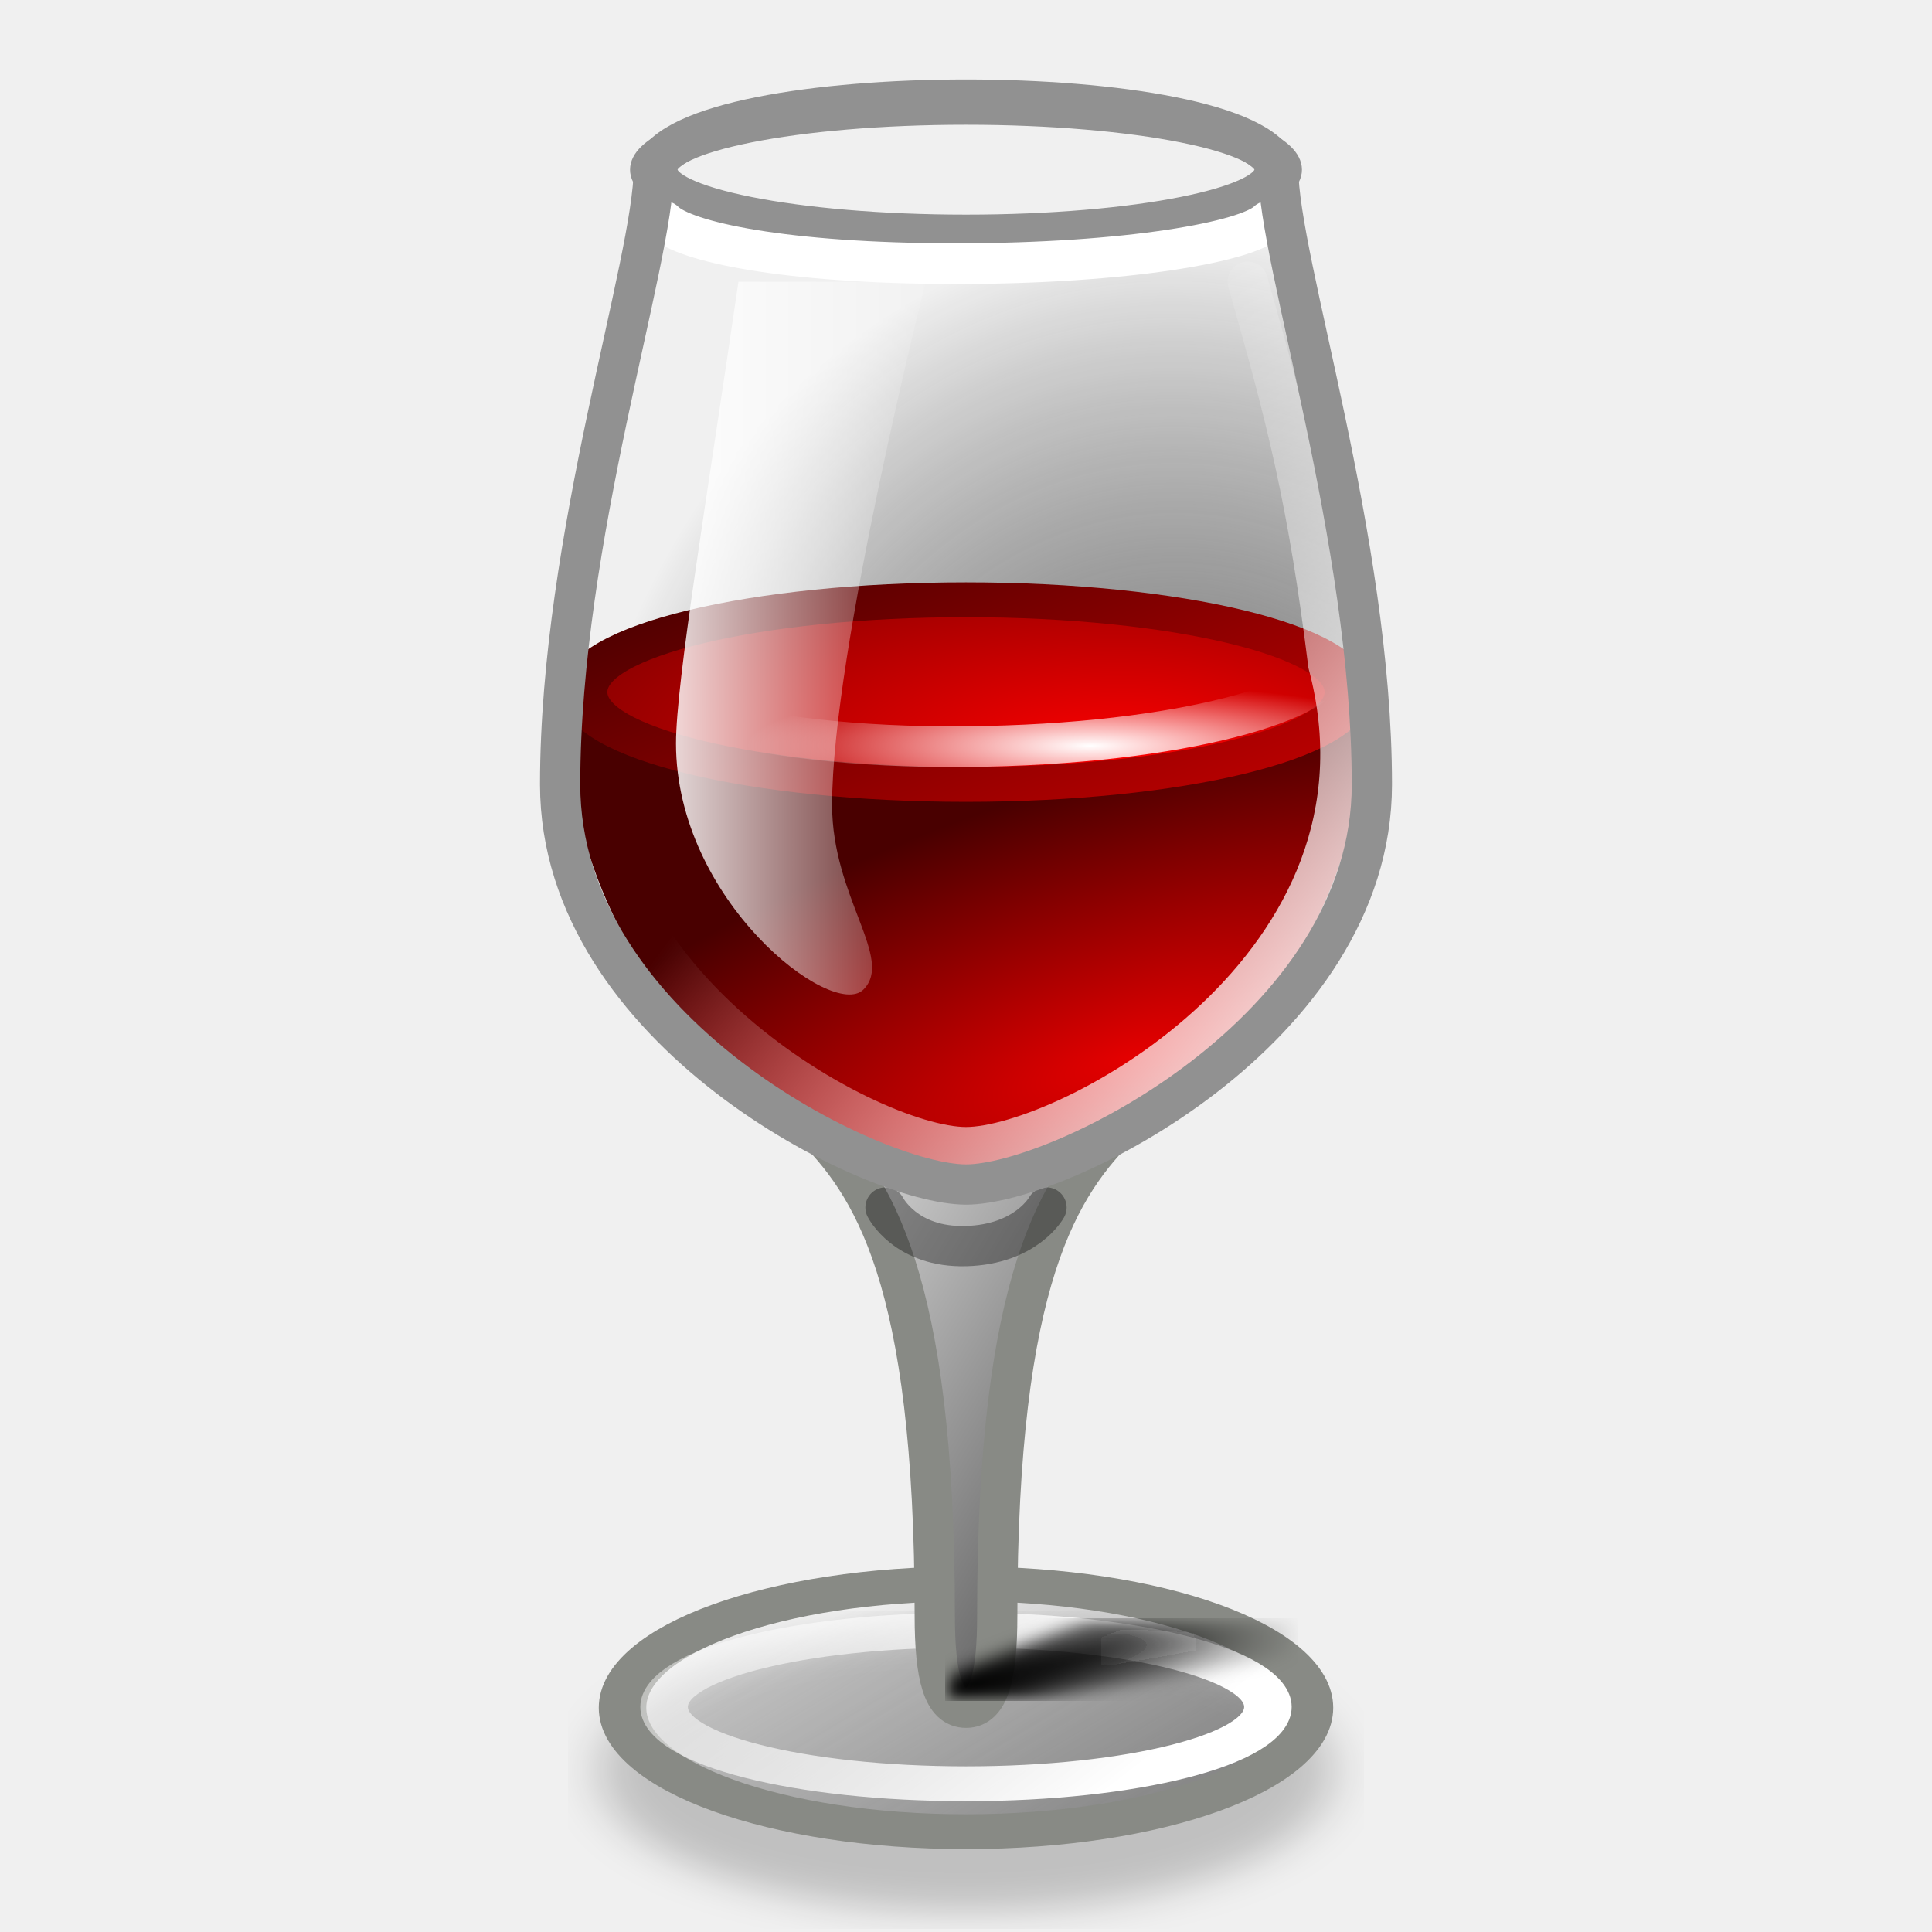
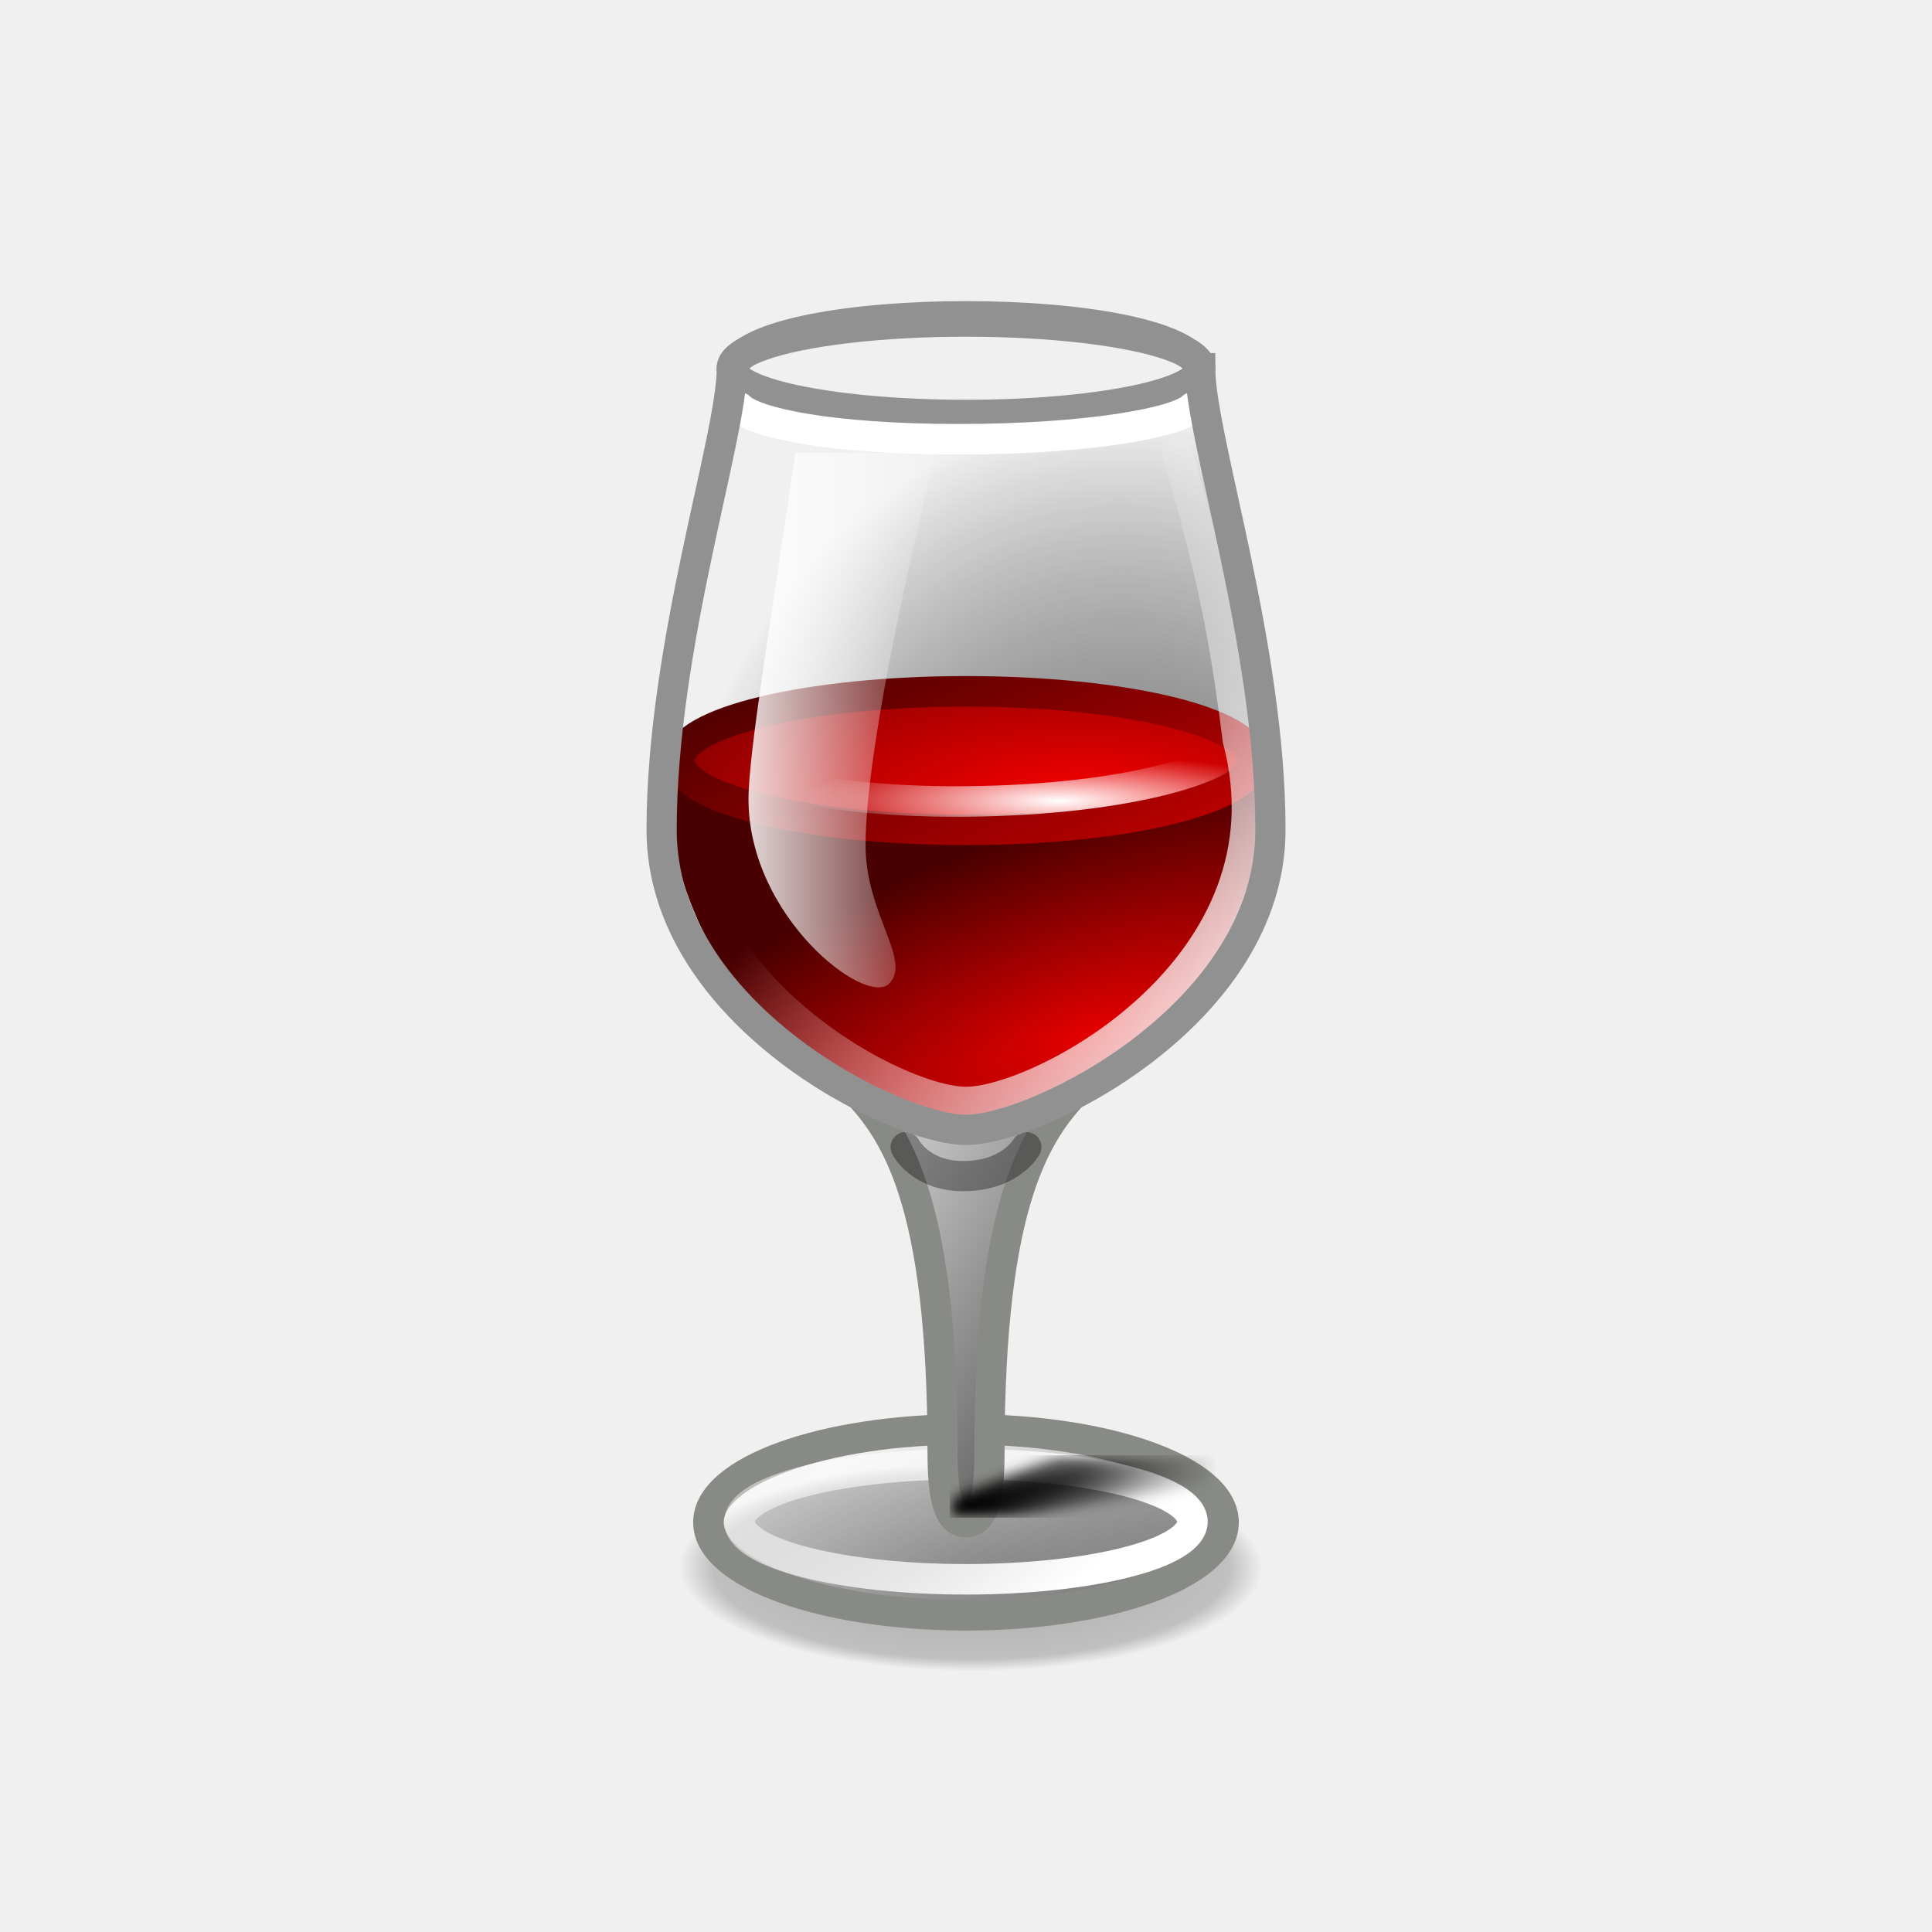
- <svg xmlns="http://www.w3.org/2000/svg" xmlns:xlink="http://www.w3.org/1999/xlink" version="1.0" width="48" height="48" id="svg2">
+ <svg xmlns="http://www.w3.org/2000/svg" xmlns:xlink="http://www.w3.org/1999/xlink" id="svg2" height="64" width="64" version="1.1">
  <defs id="defs4">
-     <linearGradient id="linearGradient4402">
-       <stop id="stop4404" style="stop-color:#e80000;stop-opacity:1" offset="0" />
-       <stop id="stop4406" style="stop-color:#490000;stop-opacity:1" offset="1" />
+     <linearGradient id="linearGradient3933">
+       <stop id="stop3935" stop-color="#000" stop-opacity="0.302" offset="0" />
+       <stop id="stop3941" stop-color="#000" stop-opacity="0.2" offset="0.885" />
+       <stop id="stop3937" stop-color="#000" stop-opacity="0" offset="1" />
    </linearGradient>
-     <linearGradient x1="27.217" y1="15.984" x2="22.036" y2="7.135" id="linearGradient4400" xlink:href="#linearGradient4402" gradientUnits="userSpaceOnUse" />
-     <linearGradient id="linearGradient3452">
-       <stop id="stop3454" style="stop-color:#ffffff;stop-opacity:1" offset="0" />
-       <stop id="stop3456" style="stop-color:#ffffff;stop-opacity:0" offset="1" />
-     </linearGradient>
-     <linearGradient id="linearGradient3442">
-       <stop id="stop3444" style="stop-color:#000000;stop-opacity:1" offset="0" />
-       <stop id="stop3446" style="stop-color:#000000;stop-opacity:0" offset="1" />
-     </linearGradient>
-     <linearGradient id="linearGradient3373">
-       <stop id="stop3375" style="stop-color:#000000;stop-opacity:1" offset="0" />
-       <stop id="stop3377" style="stop-color:#373737;stop-opacity:0" offset="1" />
-     </linearGradient>
-     <linearGradient id="linearGradient3346">
-       <stop id="stop3348" style="stop-color:#737373;stop-opacity:1" offset="0" />
-       <stop id="stop3350" style="stop-color:#000000;stop-opacity:0" offset="1" />
-     </linearGradient>
-     <linearGradient id="linearGradient3228">
-       <stop id="stop3230" style="stop-color:#373737;stop-opacity:1" offset="0" />
-       <stop id="stop3232" style="stop-color:#373737;stop-opacity:0" offset="1" />
-     </linearGradient>
-     <linearGradient id="linearGradient3220">
-       <stop id="stop3222" style="stop-color:#373737;stop-opacity:1" offset="0" />
-       <stop id="stop3224" style="stop-color:#ffffff;stop-opacity:1" offset="1" />
-     </linearGradient>
-     <linearGradient id="linearGradient3198">
-       <stop id="stop3200" style="stop-color:#ffffff;stop-opacity:1" offset="0" />
-       <stop id="stop3202" style="stop-color:#ffffff;stop-opacity:0" offset="1" />
-     </linearGradient>
-     <linearGradient id="linearGradient3189">
-       <stop id="stop3191" style="stop-color:#e40000;stop-opacity:1" offset="0" />
-       <stop id="stop3193" style="stop-color:#490000;stop-opacity:1" offset="1" />
-     </linearGradient>
-     <linearGradient id="linearGradient3171">
-       <stop id="stop3173" style="stop-color:#fd0000;stop-opacity:1" offset="0" />
-       <stop id="stop3175" style="stop-color:#6a0000;stop-opacity:1" offset="1" />
-     </linearGradient>
-     <radialGradient cx="26.625" cy="26.577" r="12.5" fx="26.625" fy="26.577" id="radialGradient3187" xlink:href="#linearGradient3189" gradientUnits="userSpaceOnUse" gradientTransform="matrix(1.47172,-0.4836227,0.1784028,0.5276254,-15.85378,25.12876)" />
-     <linearGradient x1="30.376" y1="25.27" x2="22" y2="19" id="linearGradient3206" xlink:href="#linearGradient3198" gradientUnits="userSpaceOnUse" gradientTransform="matrix(1.543956,0,0,1.542822,-13.00275,-11.78528)" />
-     <linearGradient x1="29" y1="33" x2="19" y2="27" id="linearGradient3226" xlink:href="#linearGradient3220" gradientUnits="userSpaceOnUse" gradientTransform="matrix(1.551329,0,0,1.529349,-13.23189,-11.86293)" />
-     <linearGradient x1="29.455" y1="19.122" x2="21.44" y2="9.277" id="linearGradient3234" xlink:href="#linearGradient3228" gradientUnits="userSpaceOnUse" />
-     <linearGradient x1="25.269" y1="12.038" x2="17.799" y2="5.035" id="linearGradient3244" xlink:href="#linearGradient3198" gradientUnits="userSpaceOnUse" />
-     <linearGradient x1="17.605" y1="18.312" x2="23" y2="18.312" id="linearGradient3274" xlink:href="#linearGradient3198" gradientUnits="userSpaceOnUse" gradientTransform="matrix(1.551329,0,0,1.529349,-11.9049,-12.88154)" />
-     <radialGradient cx="27.5" cy="22.614" r="6.5" fx="27.5" fy="22.614" id="radialGradient3361" xlink:href="#linearGradient3346" gradientUnits="userSpaceOnUse" gradientTransform="matrix(2.38666,-0.117642,0.1489799,2.937386,-39.57254,-38.34984)" />
-     <filter height="1.336" y="-0.168" width="1.134" x="-0.067" id="filter3391">
+     <filter id="filter3391" height="1.336" width="1.134" color-interpolation-filters="sRGB" y="-0.168" x="-0.067">
      <feGaussianBlur id="feGaussianBlur3393" stdDeviation="0.14" />
    </filter>
-     <filter height="1.28" y="-0.14" width="1.158" x="-0.079" id="filter3436">
-       <feGaussianBlur id="feGaussianBlur3438" stdDeviation="0.319" />
+     <linearGradient id="linearGradient3198">
+       <stop id="stop3200" stop-color="#FFF" offset="0" />
+       <stop id="stop3202" stop-color="#FFF" stop-opacity="0" offset="1" />
+     </linearGradient>
+     <filter id="filter3391-9" height="1.336" width="1.134" color-interpolation-filters="sRGB" y="-0.168" x="-0.067">
+       <feGaussianBlur id="feGaussianBlur3393-0" stdDeviation="0.14" />
    </filter>
-     <linearGradient x1="16" y1="27.5" x2="20.5" y2="25.5" id="linearGradient3440" xlink:href="#linearGradient3373" gradientUnits="userSpaceOnUse" gradientTransform="translate(-8,15.96763)" />
-     <linearGradient x1="16" y1="27" x2="21.5" y2="27" id="linearGradient3448" xlink:href="#linearGradient3442" gradientUnits="userSpaceOnUse" gradientTransform="translate(-8,15.96763)" />
-     <radialGradient cx="18" cy="14.19" r="5.505" fx="18" fy="14.19" id="radialGradient3458" xlink:href="#linearGradient3452" gradientUnits="userSpaceOnUse" gradientTransform="matrix(1.551329,0,0,0.2811779,-0.8402834,14.53952)" />
-     <radialGradient cx="25.017" cy="13.192" r="9.751" fx="25.017" fy="13.192" id="radialGradient5790" xlink:href="#linearGradient3171" gradientUnits="userSpaceOnUse" gradientTransform="matrix(1,0,0,0.4950025,0,5.554972)" />
-     <linearGradient id="linearGradient4333">
-       <stop id="stop4335" style="stop-color:#000000;stop-opacity:1" offset="0" />
-       <stop id="stop4337" style="stop-color:#000000;stop-opacity:0" offset="1" />
+     <linearGradient id="linearGradient3052" y2="25.5" gradientUnits="userSpaceOnUse" x2="20.5" gradientTransform="translate(-8,15.96763)" y1="27.5" x1="16">
+       <stop id="stop3375" stop-color="#000" offset="0" />
+       <stop id="stop3377" stop-color="#373737" stop-opacity="0" offset="1" />
    </linearGradient>
-     <radialGradient cx="37.375" cy="33.188" r="14.625" fx="37.375" fy="33.188" id="radialGradient7042" xlink:href="#linearGradient4333" gradientUnits="userSpaceOnUse" gradientTransform="matrix(1,0,0,0.226496,0,25.67067)" />
+     <linearGradient id="linearGradient3054" y2="27" gradientUnits="userSpaceOnUse" x2="21.5" gradientTransform="translate(-8,15.96763)" y1="27" x1="16">
+       <stop id="stop3444" stop-color="#000" offset="0" />
+       <stop id="stop3446" stop-color="#000" stop-opacity="0" offset="1" />
+     </linearGradient>
+     <radialGradient id="radialGradient3319" gradientUnits="userSpaceOnUse" cy="14.19" cx="18" gradientTransform="matrix(0.5171097,0,0,0.09372595,295.7199,44.84653)" r="5.505">
+       <stop id="stop3454-5" stop-color="#FFF" offset="0" />
+       <stop id="stop3456-4" stop-color="#FFF" stop-opacity="0" offset="1" />
+     </radialGradient>
+     <linearGradient id="linearGradient3324" y2="18.312" xlink:href="#linearGradient3198" gradientUnits="userSpaceOnUse" x2="23" gradientTransform="matrix(0.5171097,0,0,0.509783,292.0317,35.70617)" y1="18.312" x1="17.605" />
+     <linearGradient id="linearGradient3327" y2="19" xlink:href="#linearGradient3198" gradientUnits="userSpaceOnUse" x2="22" gradientTransform="matrix(0.5146521,0,0,0.5142741,291.6658,36.07159)" y1="25.27" x1="30.376" />
+     <radialGradient id="radialGradient3330" gradientUnits="userSpaceOnUse" cy="13.192" cx="25.017" gradientTransform="matrix(0.6409233,0,0,0.2326048,289.2588,43.17293)" r="9.751">
+       <stop id="stop3173-2" stop-color="#fd0000" offset="0" />
+       <stop id="stop3175-4" stop-color="#6a0000" offset="1" />
+     </radialGradient>
+     <linearGradient id="linearGradient3332" y2="7.135" gradientUnits="userSpaceOnUse" x2="22.036" gradientTransform="matrix(0.6409233,0,0,0.4699064,289.2588,40.56262)" y1="15.984" x1="27.217">
+       <stop id="stop4404-2" stop-color="#e80000" offset="0" />
+       <stop id="stop4406-1" stop-color="#490000" offset="1" />
+     </linearGradient>
+     <radialGradient id="radialGradient3335" gradientUnits="userSpaceOnUse" cy="26.577" cx="26.625" gradientTransform="matrix(0.4905733,-0.1612076,0.0594676,0.1758752,290.7154,48.37627)" r="12.5">
+       <stop id="stop3191-6" stop-color="#e40000" offset="0" />
+       <stop id="stop3193-5" stop-color="#490000" offset="1" />
+     </radialGradient>
+     <linearGradient id="linearGradient3338" y2="27" gradientUnits="userSpaceOnUse" x2="19" gradientTransform="matrix(0.5171097,0,0,0.5097831,291.5894,36.04571)" y1="33" x1="29">
+       <stop id="stop3222-8" stop-color="#373737" offset="0" />
+       <stop id="stop3224-5" stop-color="#FFF" offset="1" />
+     </linearGradient>
+     <linearGradient id="linearGradient3341" y2="5.035" xlink:href="#linearGradient3198" gradientUnits="userSpaceOnUse" x2="17.799" gradientTransform="matrix(0.7042341,0,0,0.4625263,287.8026,49.41223)" y1="12.038" x1="25.269" />
+     <linearGradient id="linearGradient3344" y2="9.277" gradientUnits="userSpaceOnUse" x2="21.44" gradientTransform="matrix(0.6372376,0,0,0.5144393,289.3435,48.84119)" y1="14.243" x1="27.681">
+       <stop id="stop3230-47" stop-color="#373737" offset="0" />
+       <stop id="stop3232-9" stop-color="#cfcfcf" stop-opacity="0.678" offset="1" />
+     </linearGradient>
+     <radialGradient id="radialGradient3347" gradientUnits="userSpaceOnUse" cy="22.614" cx="27.5" gradientTransform="matrix(0.7955532,-0.039214,0.04965997,0.9791288,282.8091,27.21674)" r="6.5">
+       <stop id="stop3348-2" stop-color="#737373" offset="0" />
+       <stop id="stop3350-2" stop-color="#000" stop-opacity="0" offset="1" />
+     </radialGradient>
+     <radialGradient id="radialGradient3350" gradientUnits="userSpaceOnUse" cy="33.188" cx="37.375" gradientTransform="matrix(0.2103491,0,0,0.05208649,295.7998,45.30668)" r="14.625">
+       <stop id="stop4335-63" stop-color="#000" offset="0" />
+       <stop id="stop4337-0" stop-color="#000" stop-opacity="0" offset="1" />
+     </radialGradient>
+     <radialGradient id="radialGradient3115" gradientUnits="userSpaceOnUse" cy="14.19" cx="18" gradientTransform="matrix(1.034219,0,0,0.1874519,175.4398,33.69303)" r="5.505">
+       <stop id="stop3454-4" stop-color="#FFF" offset="0" />
+       <stop id="stop3456-9" stop-color="#FFF" stop-opacity="0" offset="1" />
+     </radialGradient>
+     <linearGradient id="linearGradient3120" y2="18.312" xlink:href="#linearGradient3198" gradientUnits="userSpaceOnUse" x2="23" gradientTransform="matrix(1.034219,0,0,1.019566,168.0634,15.41233)" y1="18.312" x1="17.605" />
+     <linearGradient id="linearGradient3123" y2="19" xlink:href="#linearGradient3198" gradientUnits="userSpaceOnUse" x2="22" gradientTransform="matrix(1.029304,0,0,1.028548,167.3315,16.14317)" y1="25.27" x1="30.376" />
+     <radialGradient id="radialGradient3126" gradientUnits="userSpaceOnUse" cy="13.192" cx="25.017" gradientTransform="matrix(1.281847,0,0,0.4652097,162.5175,30.34585)" r="9.751">
+       <stop id="stop3173-5" stop-color="#fd0000" offset="0" />
+       <stop id="stop3175-8" stop-color="#6a0000" offset="1" />
+     </radialGradient>
+     <linearGradient id="linearGradient3128" y2="7.135" gradientUnits="userSpaceOnUse" x2="22.036" gradientTransform="matrix(1.281847,0,0,0.9398128,162.5175,25.12521)" y1="15.984" x1="27.217">
+       <stop id="stop4404-1" stop-color="#e80000" offset="0" />
+       <stop id="stop4406-5" stop-color="#490000" offset="1" />
+     </linearGradient>
+     <radialGradient id="radialGradient3132" gradientUnits="userSpaceOnUse" cy="26.577" cx="26.625" gradientTransform="matrix(0.9811466,-0.3224151,0.1189352,0.3517503,165.4308,40.75253)" r="12.5">
+       <stop id="stop3191-9" stop-color="#e40000" offset="0" />
+       <stop id="stop3193-7" stop-color="#490000" offset="1" />
+     </radialGradient>
+     <linearGradient id="linearGradient3135" y2="27" gradientUnits="userSpaceOnUse" x2="19" gradientTransform="matrix(1.034219,0,0,1.019566,167.1787,16.0914)" y1="33" x1="29">
+       <stop id="stop3222-6" stop-color="#373737" offset="0" />
+       <stop id="stop3224-3" stop-color="#FFF" offset="1" />
+     </linearGradient>
+     <linearGradient id="linearGradient3138" y2="5.035" xlink:href="#linearGradient3198" gradientUnits="userSpaceOnUse" x2="17.799" gradientTransform="matrix(1.281847,0,0,0.9398128,162.5175,42.16208)" y1="12.038" x1="25.269" />
+     <linearGradient id="linearGradient3141" y2="9.277" gradientUnits="userSpaceOnUse" x2="21.44" gradientTransform="matrix(1.274475,0,0,1.028879,162.6871,41.18235)" y1="14.243" x1="27.681">
+       <stop id="stop3230-4" stop-color="#373737" offset="0" />
+       <stop id="stop3232-6" stop-color="#cfcfcf" stop-opacity="0.678" offset="1" />
+     </linearGradient>
+     <radialGradient id="radialGradient3144" gradientUnits="userSpaceOnUse" cy="22.614" cx="27.5" gradientTransform="matrix(1.591106,-0.078428,0.09931994,1.958258,149.6183,-1.566539)" r="6.5">
+       <stop id="stop3348-7" stop-color="#737373" offset="0" />
+       <stop id="stop3350-0" stop-color="#000" stop-opacity="0" offset="1" />
+     </radialGradient>
+     <radialGradient id="radialGradient3148" gradientUnits="userSpaceOnUse" cy="33.188" cx="37.375" gradientTransform="matrix(0.4206982,0,0,0.104173,175.5996,34.61334)" r="14.625">
+       <stop id="stop4335-6" stop-color="#000" offset="0" />
+       <stop id="stop4337-5" stop-color="#000" stop-opacity="0" offset="1" />
+     </radialGradient>
+     <radialGradient id="radialGradient3926" gradientUnits="userSpaceOnUse" cy="14.19" cx="18" gradientTransform="matrix(1.551329,0,0,0.2811779,7.159717,22.53952)" r="5.505">
+       <stop id="stop3454" stop-color="#FFF" offset="0" />
+       <stop id="stop3456" stop-color="#FFF" stop-opacity="0" offset="1" />
+     </radialGradient>
+     <linearGradient id="linearGradient3930" y2="18.312" xlink:href="#linearGradient3198" gradientUnits="userSpaceOnUse" x2="23" gradientTransform="matrix(1.551329,0,0,1.529349,-3.904902,-4.881536)" y1="18.312" x1="17.605" />
+     <linearGradient id="linearGradient3934" y2="19" xlink:href="#linearGradient3198" gradientUnits="userSpaceOnUse" x2="22" gradientTransform="matrix(1.543956,0,0,1.542822,-5.002754,-3.785278)" y1="25.27" x1="30.376" />
+     <radialGradient id="radialGradient3937" gradientUnits="userSpaceOnUse" cy="13.192" cx="25.017" gradientTransform="matrix(1.92277,0,0,0.6978145,-12.2237,17.51874)" r="9.751">
+       <stop id="stop3173" stop-color="#fd0000" offset="0" />
+       <stop id="stop3175" stop-color="#6a0000" offset="1" />
+     </radialGradient>
+     <linearGradient id="linearGradient3939" y2="7.135" gradientUnits="userSpaceOnUse" x2="22.036" gradientTransform="matrix(1.92277,0,0,1.409719,-12.2237,9.687788)" y1="15.984" x1="27.217">
+       <stop id="stop4404" stop-color="#e80000" offset="0" />
+       <stop id="stop4406" stop-color="#490000" offset="1" />
+     </linearGradient>
+     <radialGradient id="radialGradient3942" gradientUnits="userSpaceOnUse" cy="26.577" cx="26.625" gradientTransform="matrix(1.47172,-0.4836227,0.1784028,0.5276254,-7.853782,33.12876)" r="12.5">
+       <stop id="stop3191" stop-color="#e40000" offset="0" />
+       <stop id="stop3193" stop-color="#490000" offset="1" />
+     </radialGradient>
+     <linearGradient id="linearGradient3945" y2="27" gradientUnits="userSpaceOnUse" x2="19" gradientTransform="matrix(1.551329,0,0,1.529349,-5.231894,-3.862931)" y1="33" x1="29">
+       <stop id="stop3222" stop-color="#373737" offset="0" />
+       <stop id="stop3224" stop-color="#FFF" offset="1" />
+     </linearGradient>
+     <linearGradient id="linearGradient3948" y2="5.035" xlink:href="#linearGradient3198" gradientUnits="userSpaceOnUse" x2="17.799" gradientTransform="matrix(1.92277,0,0,1.409719,-12.2237,34.90149)" y1="12.038" x1="25.269" />
+     <linearGradient id="linearGradient3951" y2="9.277" gradientUnits="userSpaceOnUse" x2="21.44" gradientTransform="matrix(1.92277,0,0,1.409719,-12.2237,34.92205)" y1="19.122" x1="29.455">
+       <stop id="stop3230" stop-color="#373737" offset="0" />
+       <stop id="stop3232" stop-color="#373737" stop-opacity="0" offset="1" />
+     </linearGradient>
+     <radialGradient id="radialGradient3955" gradientUnits="userSpaceOnUse" cy="22.614" cx="27.5" gradientTransform="matrix(2.38666,-0.117642,0.1489799,2.937386,-31.57254,-30.34984)" r="6.5">
+       <stop id="stop3348" stop-color="#737373" offset="0" />
+       <stop id="stop3350" stop-color="#000" stop-opacity="0" offset="1" />
+     </radialGradient>
+     <radialGradient id="radialGradient3958" xlink:href="#linearGradient3933" gradientUnits="userSpaceOnUse" cy="55.076" cx="31.071" gradientTransform="matrix(1.129904,0.00293243,-0.00104388,0.4022196,-2.891925,29.67363)" r="8.553" />
+     <radialGradient id="radialGradient3961" gradientUnits="userSpaceOnUse" cy="33.188" cx="37.375" gradientTransform="matrix(0.6310473,0,0,0.1562595,7.399377,23.91998)" r="14.625">
+       <stop id="stop4335" stop-color="#000" offset="0" />
+       <stop id="stop4337" stop-color="#000" stop-opacity="0" offset="1" />
+     </radialGradient>
+     <radialGradient id="radialGradient3965" xlink:href="#linearGradient3933" gradientUnits="userSpaceOnUse" cy="55.076" cx="31.071" gradientTransform="matrix(0.766677,0.00198975,-7.0830713e-4,0.2729193,168.2021,38.46515)" r="8.553" />
  </defs>
-   <g id="layer8">
-     <path d="M 52,33.188 A 14.625,3.312 0 1 1 22.75,33.188 A 14.625,3.312 0 1 1 52,33.188 z" transform="matrix(0.6310473,0,0,0.6898995,-0.6006231,-1.790201)" id="path4331" style="opacity:0.07;fill:url(#radialGradient7042);fill-opacity:1;stroke:none;stroke-width:1.002;stroke-linecap:square;stroke-linejoin:miter;stroke-miterlimit:4;stroke-dasharray:none;stroke-dashoffset:1.2;stroke-opacity:1" />
-     <g transform="matrix(0.7031669,0,0,0.7031669,41.20267,31.78314)" id="g2637" style="display:inline" />
+   <g id="g3985">
+     <path id="path4331" opacity="0.07" fill="url(#radialGradient3961)" d="m40.214,29.106a9.229,2.285,0,0,1,-18.458,0,9.229,2.285,0,1,1,18.458,0z" />
+     <path id="path3420" fill="url(#radialGradient3958)" d="m42.261,52a10.426,3.44,0,0,1,-20.852,0,10.426,3.44,0,1,1,20.852,0z" />
+     <path id="path3159" fill-rule="evenodd" fill="url(#radialGradient3955)" d="m39.757,12.195c-0.776-1.529-14.738-1.529-15.513,0,0,2.294-2.327,9.176-2.327,15.293,0,6.117,7.757,9.941,10.084,9.941,2.327,0,10.084-3.823,10.084-9.941s-2.327-12.999-2.327-15.293z" />
+     <path id="path2385" stroke-linejoin="round" style="stroke-dasharray:none;" d="m39.757,12.216a7.757,1.55,0,0,1,-15.513,0,7.757,1.55,0,1,1,15.513,0z" stroke="#919191" stroke-linecap="round" stroke-miterlimit="0" stroke-width="1.011" fill="none" />
+     <path id="path3157" stroke-linejoin="round" style="stroke-dasharray:none;" d="m40.532,50.429a8.532,3.079,0,0,1,-17.065,0,8.532,3.079,0,1,1,17.065,0z" stroke="#888a85" stroke-linecap="round" stroke-miterlimit="0" stroke-width="1.011" fill="url(#linearGradient3951)" />
+     <path id="path3236" stroke-linejoin="round" style="stroke-dasharray:none;" d="m39.5,50.408a7.5,1.908,0,0,1,-15,0,7.5,1.908,0,1,1,15,0z" stroke="url(#linearGradient3948)" stroke-linecap="round" stroke-miterlimit="0" stroke-width="1.011" fill="none" />
+     <path id="path3163" stroke-linejoin="miter" d="m28.122,35.9c1.551,1.529,3.103,3.823,3.103,12.235,0,1.529,0.21,2.294,0.776,2.294,0.566,0,0.776-0.765,0.776-2.294,0-8.411,1.551-10.705,3.103-12.235" fill-rule="evenodd" stroke="#888a85" stroke-linecap="round" stroke-width="1px" fill="url(#linearGradient3945)" />
+     <path id="path3179" fill-rule="evenodd" fill="url(#radialGradient3942)" d="m22,25c0,9,7.673,12.429,10,12.429s10-3.429,10-12.429" />
+     <path id="path5788" stroke-linejoin="round" style="stroke-dasharray:none;" d="m41.5,25.195a9.5,2.294,0,0,1,-19,0,9.5,2.294,0,1,1,19,0z" stroke="url(#linearGradient3939)" stroke-linecap="round" stroke-miterlimit="0" stroke-width="1.011" fill="url(#radialGradient3937)" />
+     <path id="path3196" stroke-linejoin="miter" d="m23,25.5c-1.5,6.5,6.5,11,9,11s11-4.5,9-12c-0.5-4-1-6-2-9.5" stroke="url(#linearGradient3934)" stroke-linecap="round" stroke-width="1px" fill="none" />
+     <path id="path3266" fill-rule="evenodd" fill="url(#linearGradient3930)" d="M26.346,15,31,15s-2.327,9.176-2.327,12.999c0,2.294,1.551,3.823,0.776,4.588-0.776,0.765-4.654-2.218-4.654-6.117,0-1.529,0.776-6.117,1.551-11.47z" />
+     <path id="path3358" stroke-linejoin="round" d="M39.5,13.5c-0.5,0.5-3.462,1.05-7.743,1.05-4.282,0-6.757-0.55-7.257-1.05" stroke="#FFF" stroke-linecap="round" stroke-miterlimit="0" stroke-width="1.011" fill="none" />
+     <path id="path3450" stroke-linejoin="round" d="m41,24.5c0,0.856-3.5,2-9.019,2.05-5.519,0.05-8.981-1.194-8.981-2.05" stroke="url(#radialGradient3926)" stroke-linecap="round" stroke-miterlimit="0" stroke-width="1.011" fill="none" />
+     <path id="path3395" opacity="0.35" stroke-linejoin="round" d="m30,38s0.5,1,2,0.959c1.5-0.041,2-0.959,2-0.959" stroke="#000" stroke-linecap="round" stroke-width="1px" fill="none" />
+     <path id="path3363" stroke-linejoin="round" d="m8,43.468,2.5-1,2.469,0.125-4.969,0.875z" fill-rule="evenodd" transform="matrix(1.551329,0,0,1.529349,19.58937,-16.47718)" filter="url(#filter3391)" stroke="url(#linearGradient3054)" stroke-linecap="round" stroke-width="0.649px" fill="url(#linearGradient3052)" />
+     <path id="path3354" stroke-linejoin="miter" d="m39.757,12.195c-0.776-2.294-14.738-2.294-15.513,0,0,2.294-2.327,9.176-2.327,15.293,0,6.117,7.757,9.941,10.084,9.941,2.327,0,10.084-3.823,10.084-9.941s-2.327-12.999-2.327-15.293z" stroke="#919191" stroke-linecap="round" stroke-width="1px" fill="none" />
  </g>
-   <g id="layer4" style="display:inline">
-     <path d="M 27.438,11 A 4.438,2.184 0 1 1 18.562,11 A 4.438,2.184 0 1 1 27.438,11 z" transform="matrix(1.92277,0,0,1.409719,-20.2237,28.47195)" id="path3420" style="opacity:0.2;fill:#000000;fill-opacity:1;stroke:#000000;stroke-width:0.614;stroke-linecap:round;stroke-linejoin:round;stroke-miterlimit:0;stroke-dasharray:none;stroke-opacity:1;display:inline;filter:url(#filter3436)" />
-   </g>
-   <g id="layer1" style="display:inline">
-     <path d="M 31.757,4.195 C 30.981,2.666 17.019,2.666 16.243,4.195 C 16.243,6.489 13.916,13.371 13.916,19.489 C 13.916,25.606 21.673,29.429 24,29.429 C 26.327,29.429 34.084,25.606 34.084,19.489 C 34.084,13.371 31.757,6.489 31.757,4.195 z" id="path3159" style="fill:url(#radialGradient3361);fill-opacity:1;fill-rule:evenodd;stroke:none;stroke-width:1px;stroke-linecap:round;stroke-linejoin:miter;stroke-opacity:1" />
-     <path d="M 27.034,11 A 4.034,1.099 0 1 1 18.966,11 A 4.034,1.099 0 1 1 27.034,11 z" transform="matrix(1.92277,0,0,1.409719,-20.2237,-11.29112)" id="path2385" style="opacity:1;fill:none;fill-opacity:1;stroke:#919191;stroke-width:0.614;stroke-linecap:round;stroke-linejoin:round;stroke-miterlimit:0;stroke-dasharray:none;stroke-opacity:1" />
-     <path d="M 27.438,11 A 4.438,2.184 0 1 1 18.562,11 A 4.438,2.184 0 1 1 27.438,11 z" transform="matrix(1.92277,0,0,1.409719,-20.2237,26.92205)" id="path3157" style="opacity:1;fill:url(#linearGradient3234);fill-opacity:1;stroke:#888a85;stroke-width:0.614;stroke-linecap:round;stroke-linejoin:round;stroke-miterlimit:0;stroke-dasharray:none;stroke-opacity:1" />
-     <path d="M 26.901,11 A 3.901,1.354 0 1 1 19.099,11 A 3.901,1.354 0 1 1 26.901,11 z" transform="matrix(1.92277,0,0,1.409719,-20.2237,26.90149)" id="path3236" style="opacity:1;fill:none;fill-opacity:1;stroke:url(#linearGradient3244);stroke-width:0.614;stroke-linecap:round;stroke-linejoin:round;stroke-miterlimit:0;stroke-dasharray:none;stroke-opacity:1" />
-     <path d="M 20.122,27.9 C 21.673,29.429 23.224,31.724 23.224,40.135 C 23.224,41.664 23.434,42.429 24,42.429 C 24.566,42.429 24.776,41.664 24.776,40.135 C 24.776,31.724 26.327,29.429 27.878,27.9" id="path3163" style="fill:url(#linearGradient3226);fill-opacity:1;fill-rule:evenodd;stroke:#888a85;stroke-width:1px;stroke-linecap:round;stroke-linejoin:miter;stroke-opacity:1" />
-     <path d="M 14,17 C 14,26 21.673,29.429 24,29.429 C 26.327,29.429 34,26 34,17" id="path3179" style="fill:url(#radialGradient3187);fill-opacity:1;fill-rule:evenodd;stroke:none;stroke-width:1px;stroke-linecap:round;stroke-linejoin:miter;stroke-opacity:1" />
-     <path d="M 27.941,11 A 4.941,1.627 0 1 1 18.059,11 A 4.941,1.627 0 1 1 27.941,11 z" transform="matrix(1.92277,0,0,1.409719,-20.2237,1.687788)" id="path5788" style="opacity:1;fill:url(#radialGradient5790);fill-opacity:1;stroke:url(#linearGradient4400);stroke-width:0.614;stroke-linecap:round;stroke-linejoin:round;stroke-miterlimit:0;stroke-dasharray:none;stroke-opacity:1;display:inline" />
-     <path d="M 15,17.5 C 13.5,24 21.5,28.5 24,28.5 C 26.5,28.5 35,24 33,16.5 C 32.5,12.5 32,10.5 31,7" id="path3196" style="fill:none;fill-rule:evenodd;stroke:url(#linearGradient3206);stroke-width:1px;stroke-linecap:round;stroke-linejoin:miter;stroke-opacity:1" />
-     <path d="M 18.346,7 L 23,7 C 23,7 20.673,16.176 20.673,19.999 C 20.673,22.293 22.224,23.823 21.449,24.588 C 20.673,25.352 16.795,22.369 16.795,18.47 C 16.795,16.941 17.57,12.353 18.346,7 z" id="path3266" style="fill:url(#linearGradient3274);fill-opacity:1;fill-rule:evenodd;stroke:none;stroke-width:1px;stroke-linecap:butt;stroke-linejoin:miter;stroke-opacity:1" />
-     <path d="M 31.5,5.5 C 31,6 28.038,6.55 23.757,6.55 C 19.475,6.55 17,6 16.5,5.5" id="path3358" style="fill:none;fill-opacity:1;stroke:#ffffff;stroke-width:1.011;stroke-linecap:round;stroke-linejoin:round;stroke-miterlimit:0;stroke-opacity:1" />
-     <path d="M 33,16.5 C 33,17.356 29.5,18.5 23.981,18.55 C 18.462,18.6 15,17.356 15,16.5" id="path3450" style="fill:none;fill-opacity:1;stroke:url(#radialGradient3458);stroke-width:1.011;stroke-linecap:round;stroke-linejoin:round;stroke-miterlimit:0;stroke-opacity:1" />
-   </g>
-   <g id="layer3" style="display:inline">
-     <path d="M 22,30 C 22,30 22.5,31 24,30.959 C 25.5,30.918 26,30 26,30" id="path3395" style="opacity:0.35;fill:none;fill-rule:evenodd;stroke:#000000;stroke-width:1px;stroke-linecap:round;stroke-linejoin:round;stroke-opacity:1;display:inline" />
-     <path d="M 8,43.468 L 10.5,42.468 L 12.969,42.593 L 8,43.468 z" transform="matrix(1.551329,0,0,1.529349,11.58937,-24.47718)" id="path3363" style="fill:url(#linearGradient3440);fill-opacity:1;fill-rule:evenodd;stroke:url(#linearGradient3448);stroke-width:0.649px;stroke-linecap:round;stroke-linejoin:round;stroke-opacity:1;display:inline;filter:url(#filter3391)" />
-   </g>
-   <g id="layer2" style="display:inline">
-     <path d="M 31.757,4.195 C 30.981,1.901 17.019,1.901 16.243,4.195 C 16.243,6.489 13.916,13.371 13.916,19.489 C 13.916,25.606 21.673,29.429 24,29.429 C 26.327,29.429 34.084,25.606 34.084,19.489 C 34.084,13.371 31.757,6.489 31.757,4.195 z" id="path3354" style="fill:none;fill-opacity:1;fill-rule:evenodd;stroke:#919191;stroke-width:1px;stroke-linecap:round;stroke-linejoin:miter;stroke-opacity:1" />
-   </g>
+   <rect id="icon:48-32" height="48" width="48" y="8" x="8" fill="none" />
</svg>
